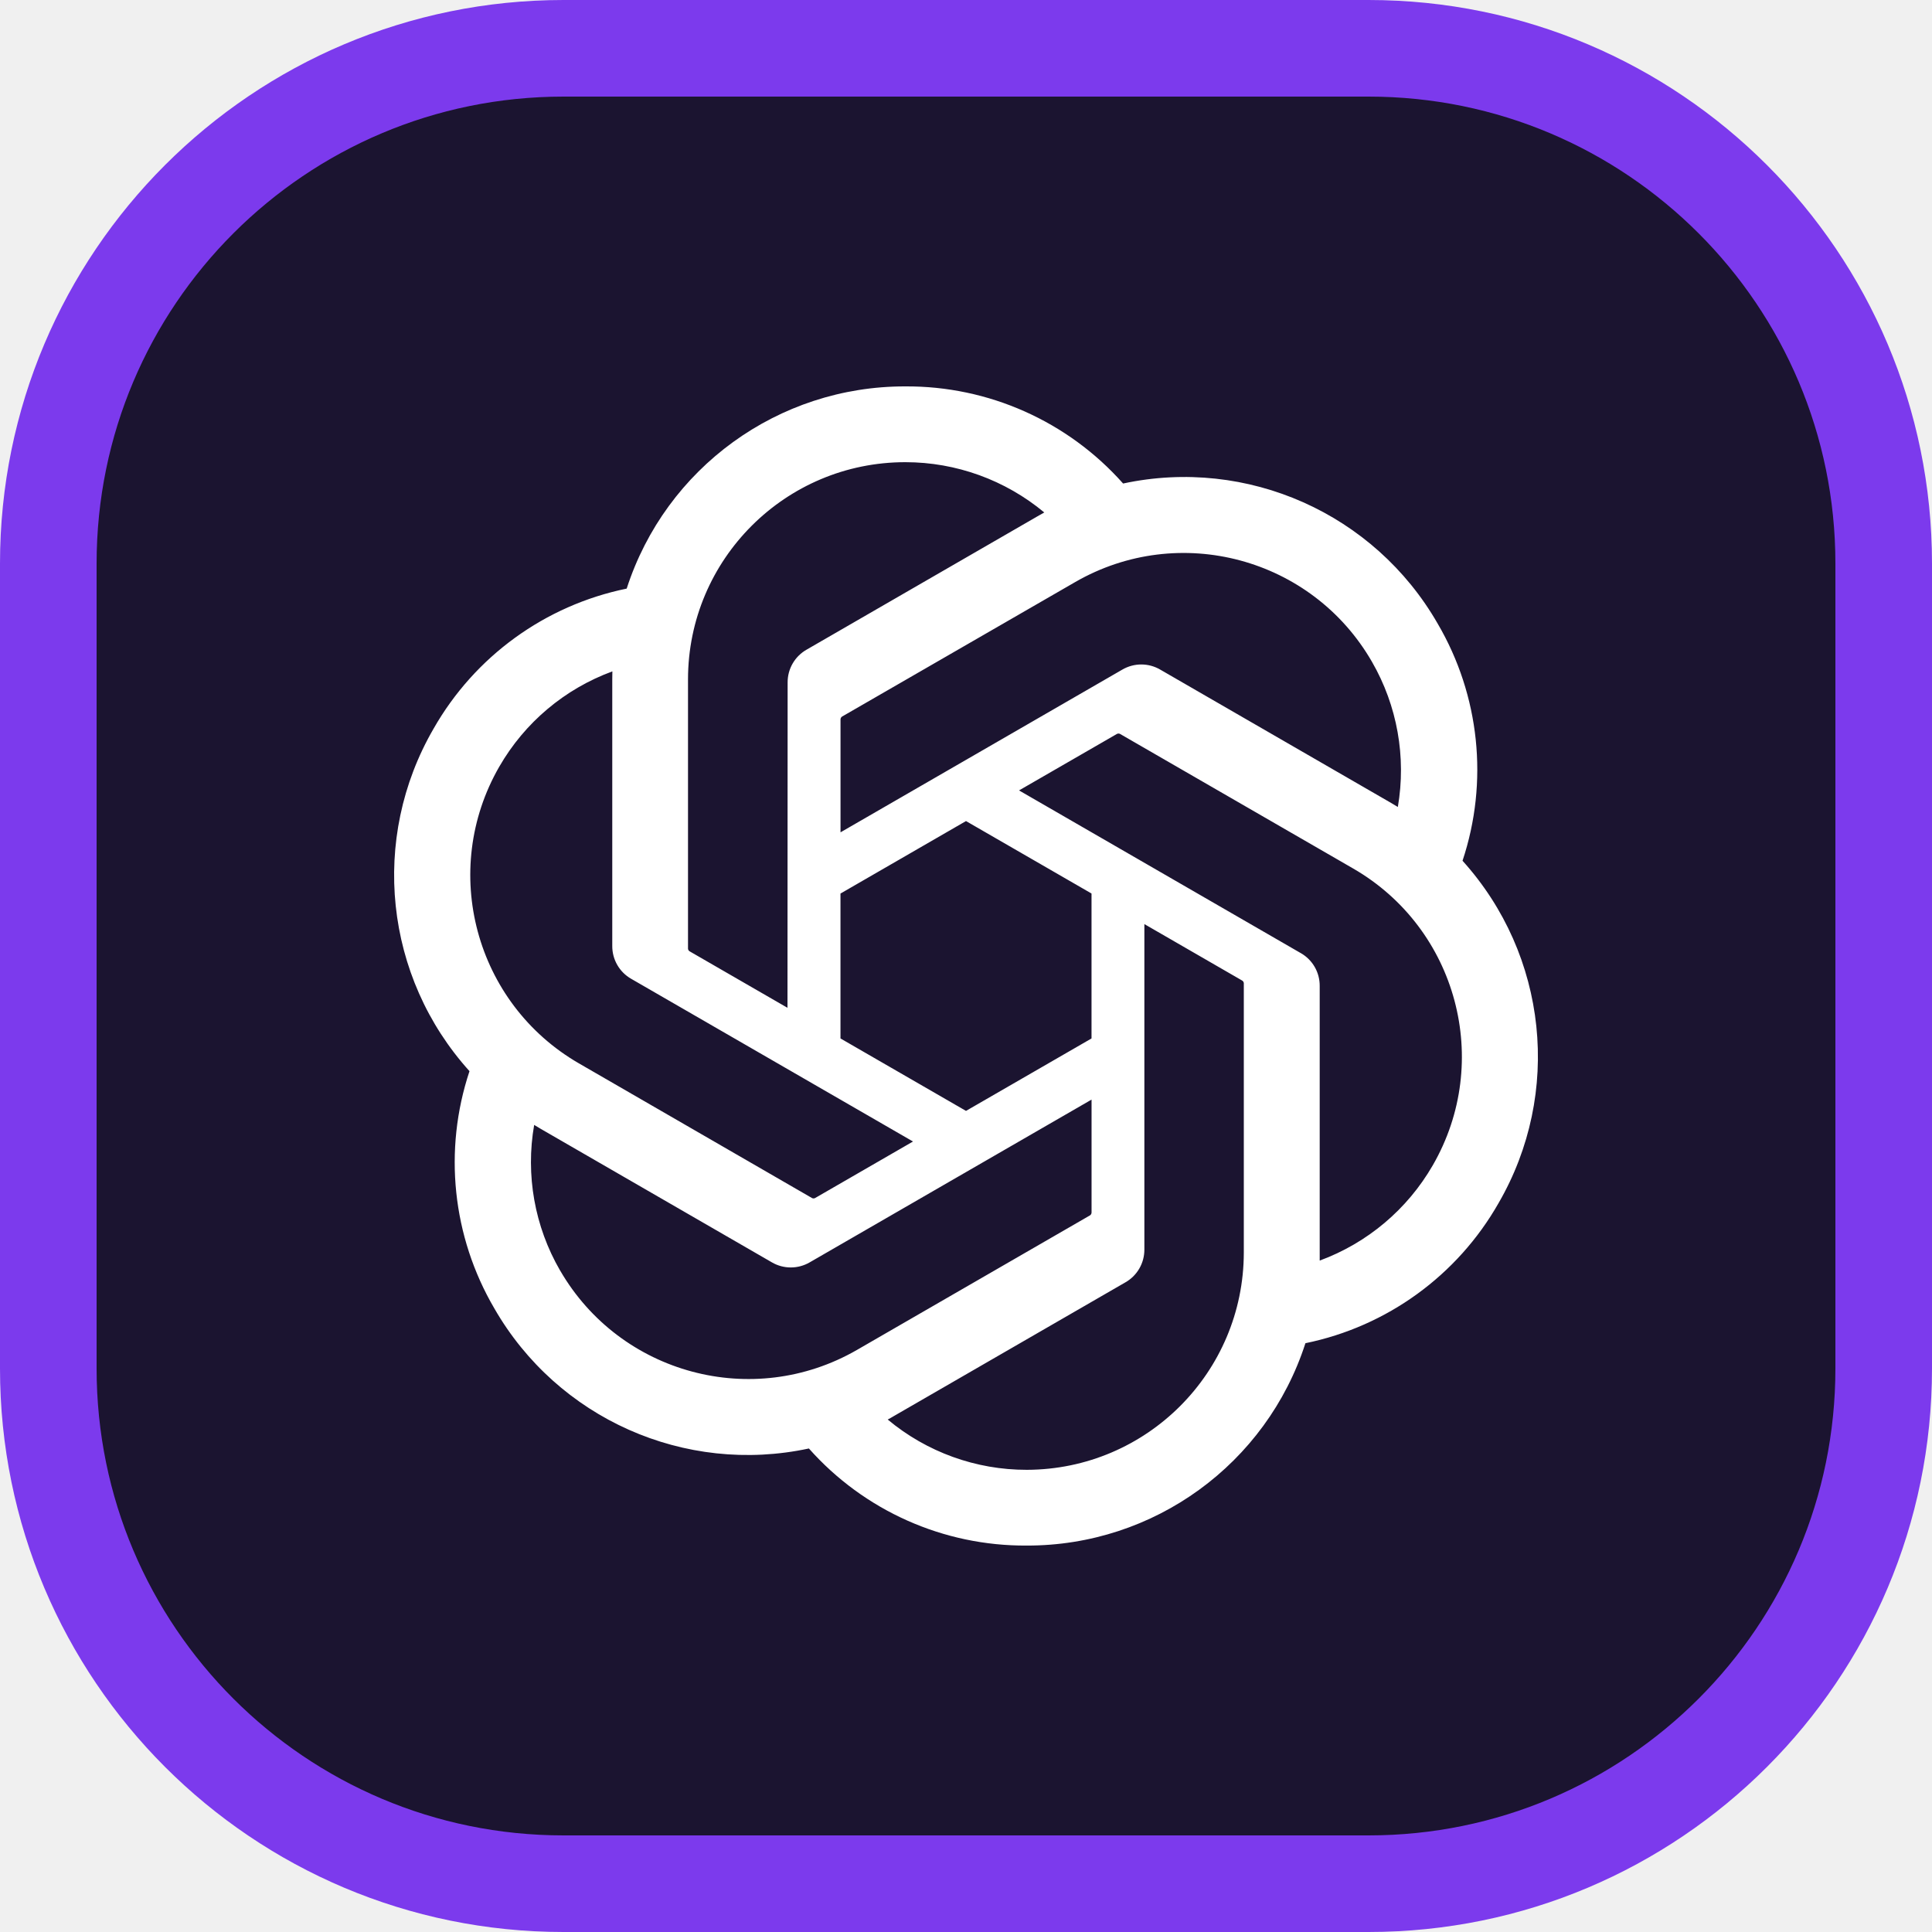
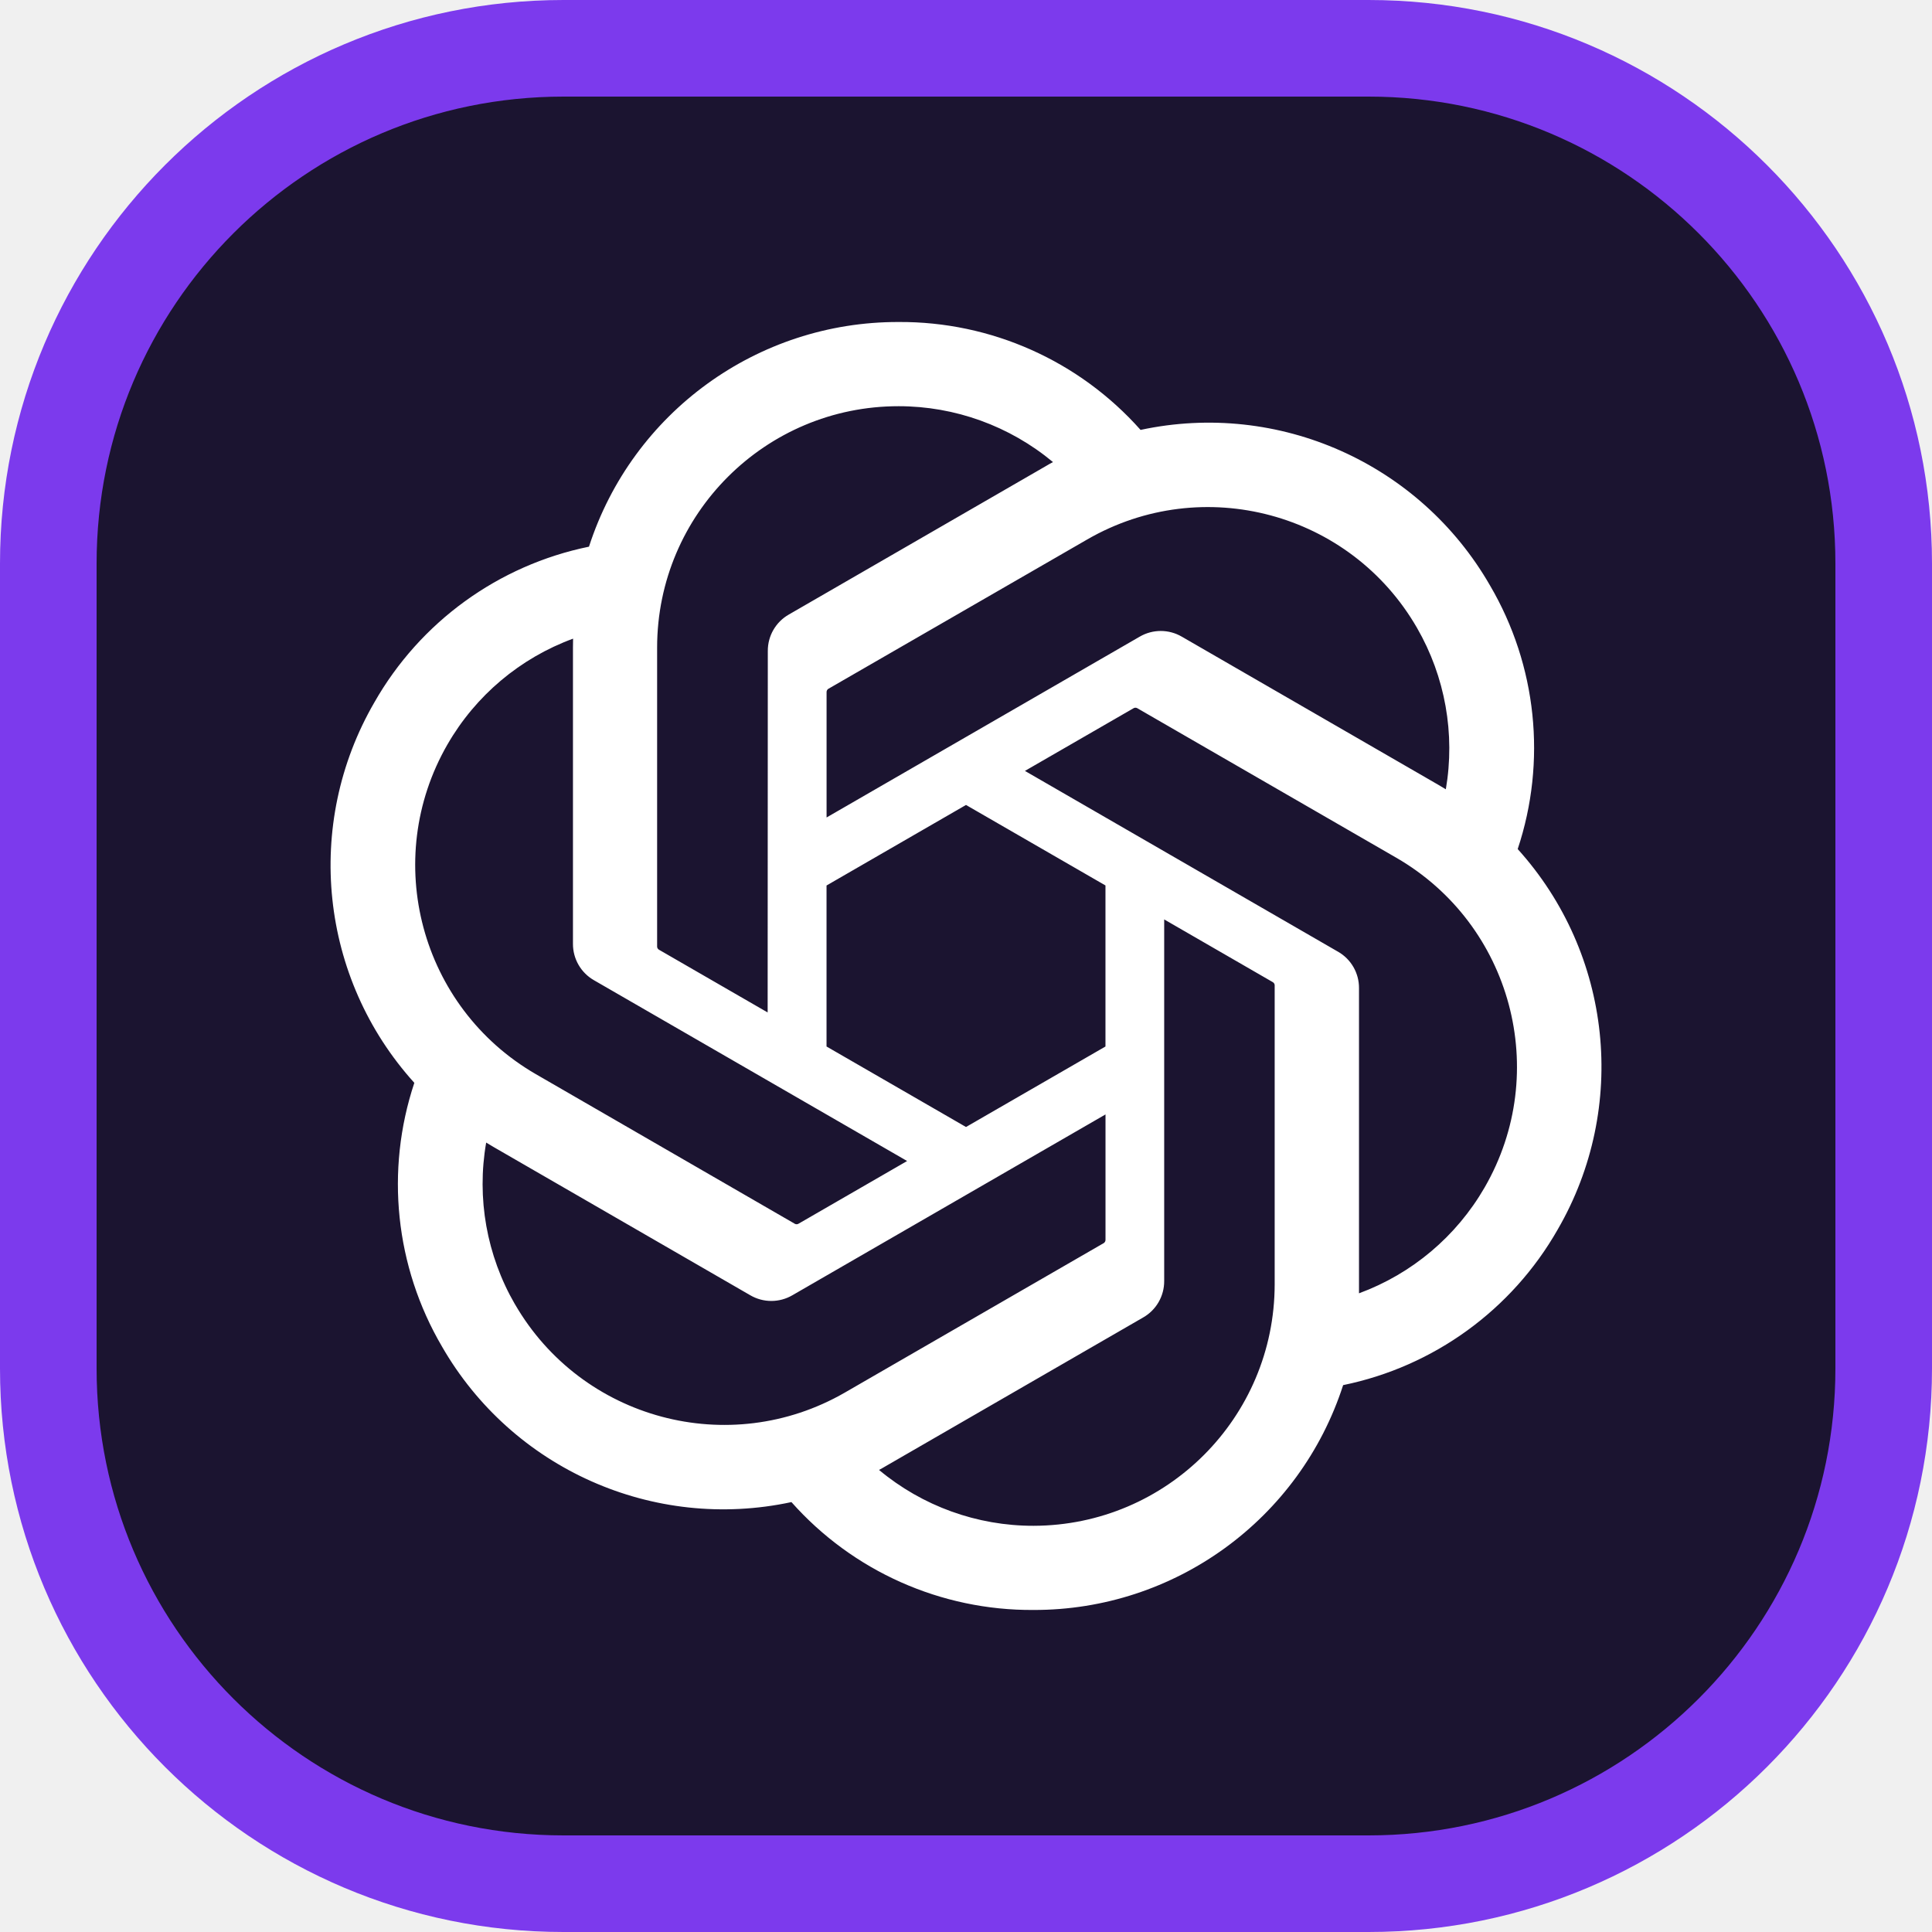
<svg xmlns="http://www.w3.org/2000/svg" width="30" height="30" viewBox="0 0 30 30" role="img">
  <rect x="0.75" y="0.75" width="28.5" height="28.5" rx="8" fill="#1b1430" stroke="#7c3aed" stroke-width="1.5" />
-   <svg viewBox="0 0 320 320" width="18" height="18" x="6" y="6" fill="#ffffff">
+   <svg viewBox="0 0 320 320" width="20" height="20" x="5" y="5" fill="#ffffff">
    <path d="m297.06 130.97c7.26-21.79 4.76-45.66-6.85-65.48-17.46-30.4-52.56-46.04-86.84-38.68-15.25-17.18-37.16-26.95-60.13-26.81-35.04-.08-66.13 22.48-76.91 55.82-22.51 4.61-41.94 18.7-53.31 38.67-17.59 30.32-13.58 68.54 9.92 94.54-7.26 21.79-4.76 45.66 6.85 65.48 17.46 30.4 52.56 46.04 86.84 38.68 15.24 17.18 37.16 26.95 60.13 26.8 35.06.09 66.16-22.49 76.94-55.86 22.51-4.61 41.94-18.7 53.31-38.67 17.57-30.32 13.55-68.51-9.94-94.51zm-120.28 168.11c-14.03.02-27.62-4.89-38.39-13.88.49-.26 1.34-.73 1.89-1.07l63.72-36.8c3.26-1.85 5.26-5.32 5.24-9.07v-89.83l26.93 15.55c.29.14.48.42.52.74v74.39c-.04 33.08-26.83 59.9-59.91 59.97zm-128.84-55.03c-7.03-12.14-9.56-26.37-7.15-40.18.47.28 1.3.79 1.89 1.13l63.72 36.8c3.23 1.89 7.23 1.89 10.47 0l77.79-44.92v31.1c.02.32-.13.63-.38.83l-64.41 37.19c-28.69 16.52-65.33 6.7-81.92-21.95zm-16.77-139.09c7-12.16 18.05-21.46 31.21-26.29 0 .55-.03 1.52-.03 2.2v73.61c-.02 3.74 1.98 7.21 5.23 9.06l77.79 44.91-26.93 15.55c-.27.18-.61.21-.91.08l-64.42-37.22c-28.63-16.58-38.45-53.21-21.95-81.89zm221.26 51.49-77.79-44.92 26.93-15.54c.27-.18.61-.21.91-.08l64.42 37.19c28.68 16.57 38.51 53.26 21.94 81.94-7.01 12.14-18.05 21.44-31.2 26.28v-75.81c.03-3.74-1.96-7.2-5.2-9.06zm26.8-40.34c-.47-.29-1.3-.79-1.89-1.13l-63.72-36.8c-3.23-1.89-7.23-1.89-10.47 0l-77.79 44.92v-31.1c-.02-.32.13-.63.38-.83l64.41-37.16c28.69-16.55 65.37-6.7 81.91 22 6.99 12.12 9.52 26.31 7.15 40.1zm-168.51 55.43-26.94-15.55c-.29-.14-.48-.42-.52-.74v-74.39c.02-33.12 26.89-59.96 60.01-59.94 14.01 0 27.57 4.92 38.34 13.88-.49.26-1.33.73-1.89 1.07l-63.72 36.8c-3.26 1.85-5.26 5.31-5.24 9.06l-.04 89.79zm14.63-31.54 34.65-20.01 34.65 20v40.01l-34.65 20-34.65-20z" />
  </svg>
</svg>
